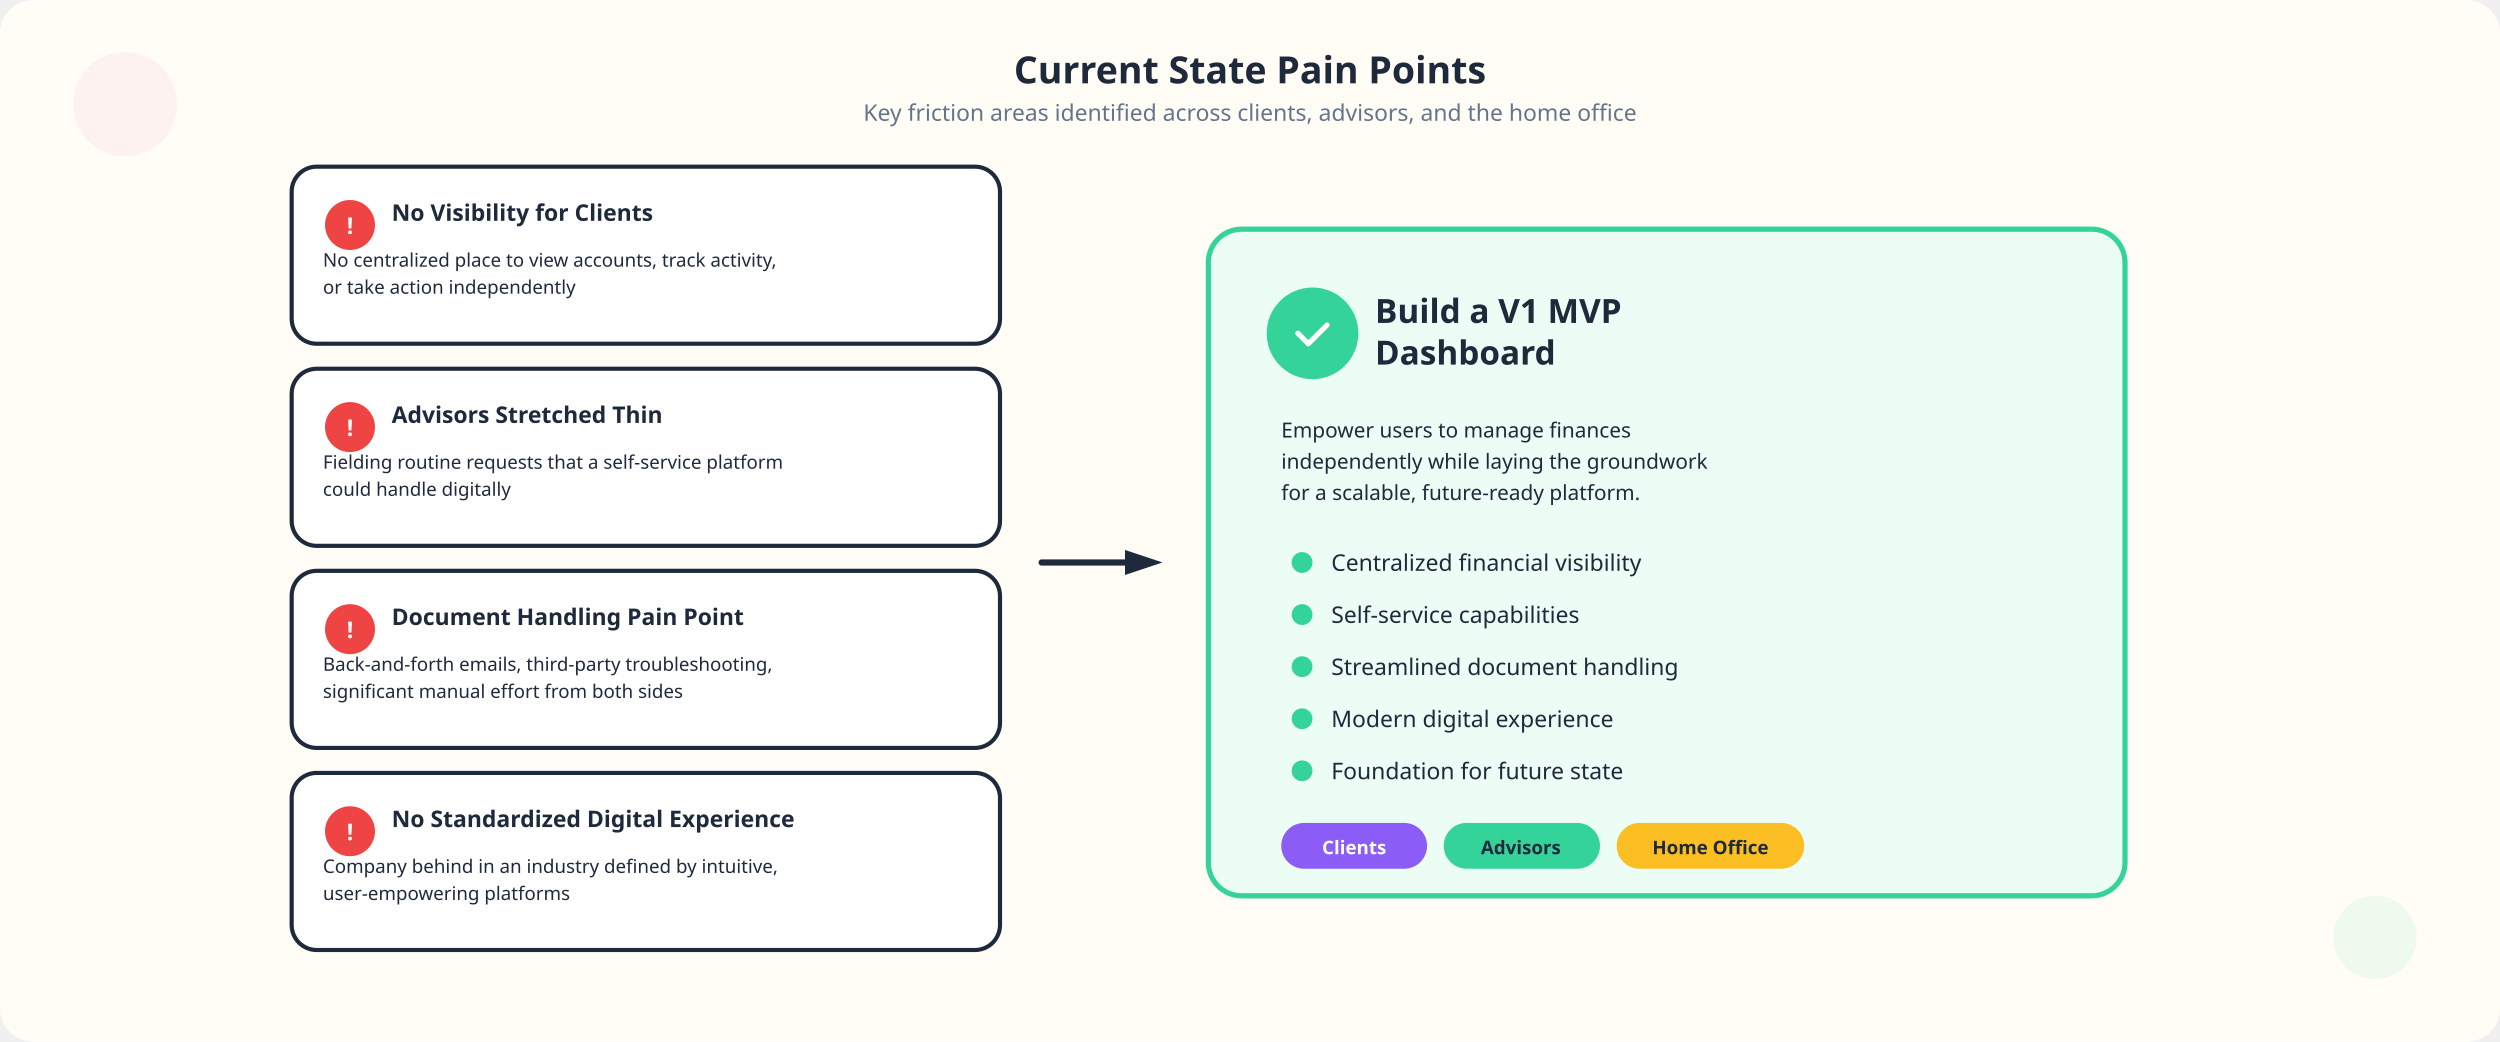
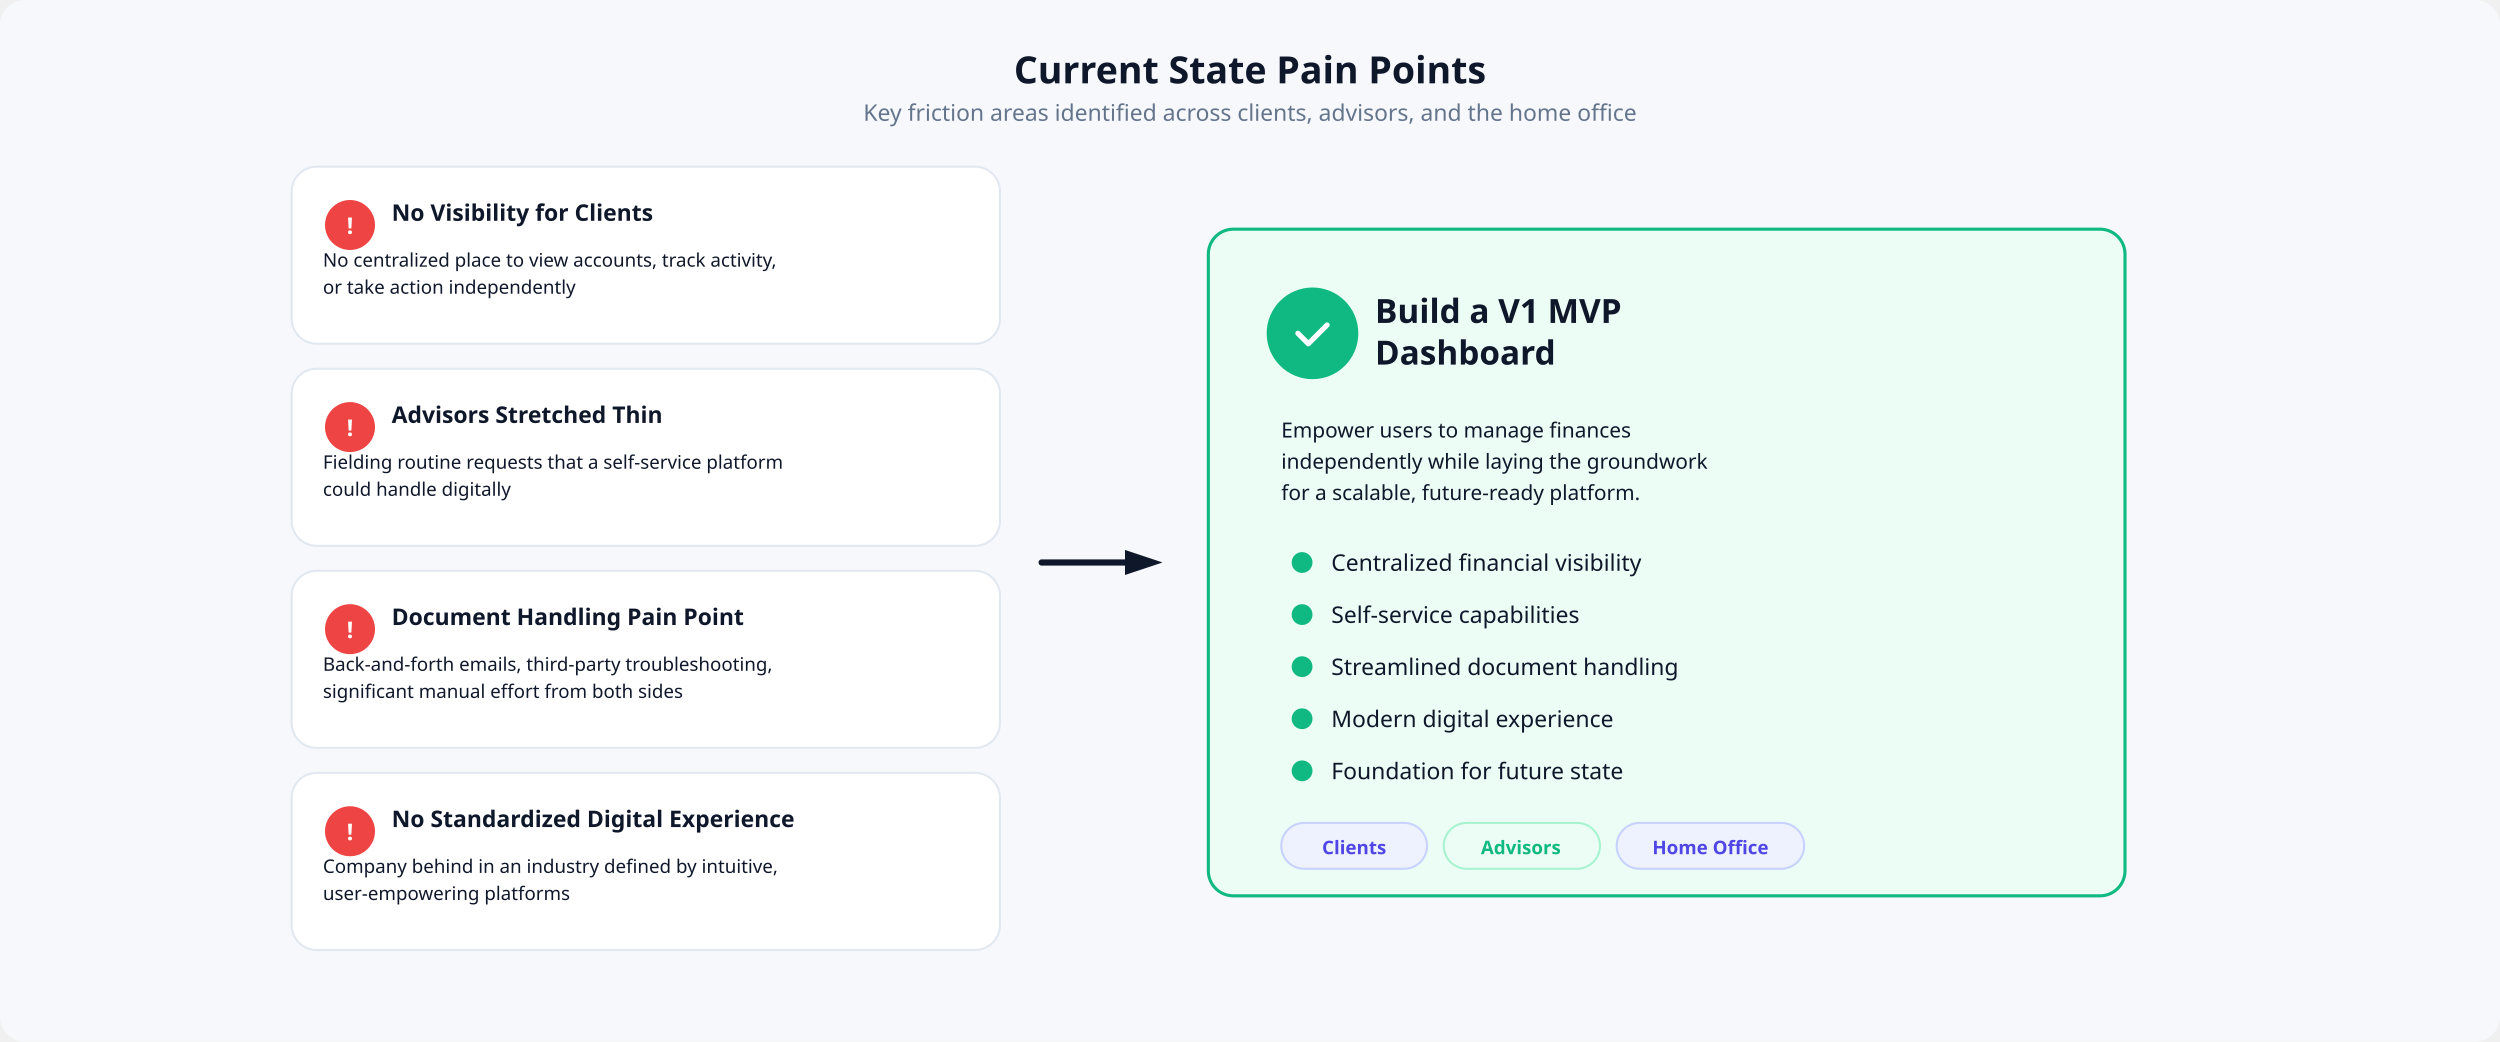
<svg xmlns="http://www.w3.org/2000/svg" width="1200" height="500" viewBox="0 0 1200 500">
-   <rect width="1200" height="500" fill="#FFFDF5" rx="16" />
-   <circle cx="60" cy="50" r="25" fill="#F472B6" opacity="0.08" />
-   <circle cx="1140" cy="450" r="20" fill="#34D399" opacity="0.08" />
-   <text x="600" y="40" text-anchor="middle" font-family="Outfit, system-ui, sans-serif" font-size="18" font-weight="800" fill="#1E293B">Current State Pain Points</text>
-   <text x="600" y="58" text-anchor="middle" font-family="Plus Jakarta Sans, system-ui" font-size="11" fill="#64748B">Key friction areas identified across clients, advisors, and the home office</text>
-   <rect x="140" y="80" width="340" height="85" fill="#FFFFFF" rx="12" stroke="#1E293B" stroke-width="2" />
+   <rect width="1200" height="500" fill="#F8FAFC" rx="12" />
+   <rect x="0" y="0" width="1200" height="500" fill="#4F46E5" opacity="0.015" rx="12" />
+   <text x="600" y="40" text-anchor="middle" font-family="Plus Jakarta Sans, system-ui, sans-serif" font-size="18" font-weight="800" fill="#0F172A">Current State Pain Points</text>
+   <text x="600" y="58" text-anchor="middle" font-family="Plus Jakarta Sans, system-ui, sans-serif" font-size="11" fill="#64748B">Key friction areas identified across clients, advisors, and the home office</text>
+   <rect x="140" y="80" width="340" height="85" fill="#FFFFFF" rx="12" stroke="#E2E8F0" stroke-width="1" />
  <circle cx="168" cy="108" r="12" fill="#EF4444" />
-   <text x="168" y="108" text-anchor="middle" dominant-baseline="central" font-family="system-ui" font-size="11" fill="white" font-weight="bold">!</text>
-   <text x="188" y="106" font-family="Outfit, system-ui" font-size="11" font-weight="700" fill="#1E293B">No Visibility for Clients</text>
-   <text x="155" y="128" font-family="Plus Jakarta Sans, system-ui" font-size="9" fill="#1E293B">No centralized place to view accounts, track activity,</text>
-   <text x="155" y="141" font-family="Plus Jakarta Sans, system-ui" font-size="9" fill="#1E293B">or take action independently</text>
-   <rect x="140" y="177" width="340" height="85" fill="#FFFFFF" rx="12" stroke="#1E293B" stroke-width="2" />
+   <text x="168" y="108" text-anchor="middle" dominant-baseline="central" font-family="Plus Jakarta Sans, system-ui, sans-serif" font-size="11" fill="white" font-weight="bold">!</text>
+   <text x="188" y="106" font-family="Plus Jakarta Sans, system-ui, sans-serif" font-size="11" font-weight="700" fill="#0F172A">No Visibility for Clients</text>
+   <text x="155" y="128" font-family="Plus Jakarta Sans, system-ui, sans-serif" font-size="9" fill="#0F172A">No centralized place to view accounts, track activity,</text>
+   <text x="155" y="141" font-family="Plus Jakarta Sans, system-ui, sans-serif" font-size="9" fill="#0F172A">or take action independently</text>
+   <rect x="140" y="177" width="340" height="85" fill="#FFFFFF" rx="12" stroke="#E2E8F0" stroke-width="1" />
  <circle cx="168" cy="205" r="12" fill="#EF4444" />
-   <text x="168" y="205" text-anchor="middle" dominant-baseline="central" font-family="system-ui" font-size="11" fill="white" font-weight="bold">!</text>
-   <text x="188" y="203" font-family="Outfit, system-ui" font-size="11" font-weight="700" fill="#1E293B">Advisors Stretched Thin</text>
-   <text x="155" y="225" font-family="Plus Jakarta Sans, system-ui" font-size="9" fill="#1E293B">Fielding routine requests that a self-service platform</text>
-   <text x="155" y="238" font-family="Plus Jakarta Sans, system-ui" font-size="9" fill="#1E293B">could handle digitally</text>
-   <rect x="140" y="274" width="340" height="85" fill="#FFFFFF" rx="12" stroke="#1E293B" stroke-width="2" />
+   <text x="168" y="205" text-anchor="middle" dominant-baseline="central" font-family="Plus Jakarta Sans, system-ui, sans-serif" font-size="11" fill="white" font-weight="bold">!</text>
+   <text x="188" y="203" font-family="Plus Jakarta Sans, system-ui, sans-serif" font-size="11" font-weight="700" fill="#0F172A">Advisors Stretched Thin</text>
+   <text x="155" y="225" font-family="Plus Jakarta Sans, system-ui, sans-serif" font-size="9" fill="#0F172A">Fielding routine requests that a self-service platform</text>
+   <text x="155" y="238" font-family="Plus Jakarta Sans, system-ui, sans-serif" font-size="9" fill="#0F172A">could handle digitally</text>
+   <rect x="140" y="274" width="340" height="85" fill="#FFFFFF" rx="12" stroke="#E2E8F0" stroke-width="1" />
  <circle cx="168" cy="302" r="12" fill="#EF4444" />
-   <text x="168" y="302" text-anchor="middle" dominant-baseline="central" font-family="system-ui" font-size="11" fill="white" font-weight="bold">!</text>
-   <text x="188" y="300" font-family="Outfit, system-ui" font-size="11" font-weight="700" fill="#1E293B">Document Handling Pain Point</text>
-   <text x="155" y="322" font-family="Plus Jakarta Sans, system-ui" font-size="9" fill="#1E293B">Back-and-forth emails, third-party troubleshooting,</text>
-   <text x="155" y="335" font-family="Plus Jakarta Sans, system-ui" font-size="9" fill="#1E293B">significant manual effort from both sides</text>
-   <rect x="140" y="371" width="340" height="85" fill="#FFFFFF" rx="12" stroke="#1E293B" stroke-width="2" />
+   <text x="168" y="302" text-anchor="middle" dominant-baseline="central" font-family="Plus Jakarta Sans, system-ui, sans-serif" font-size="11" fill="white" font-weight="bold">!</text>
+   <text x="188" y="300" font-family="Plus Jakarta Sans, system-ui, sans-serif" font-size="11" font-weight="700" fill="#0F172A">Document Handling Pain Point</text>
+   <text x="155" y="322" font-family="Plus Jakarta Sans, system-ui, sans-serif" font-size="9" fill="#0F172A">Back-and-forth emails, third-party troubleshooting,</text>
+   <text x="155" y="335" font-family="Plus Jakarta Sans, system-ui, sans-serif" font-size="9" fill="#0F172A">significant manual effort from both sides</text>
+   <rect x="140" y="371" width="340" height="85" fill="#FFFFFF" rx="12" stroke="#E2E8F0" stroke-width="1" />
  <circle cx="168" cy="399" r="12" fill="#EF4444" />
-   <text x="168" y="399" text-anchor="middle" dominant-baseline="central" font-family="system-ui" font-size="11" fill="white" font-weight="bold">!</text>
-   <text x="188" y="397" font-family="Outfit, system-ui" font-size="11" font-weight="700" fill="#1E293B">No Standardized Digital Experience</text>
-   <text x="155" y="419" font-family="Plus Jakarta Sans, system-ui" font-size="9" fill="#1E293B">Company behind in an industry defined by intuitive,</text>
-   <text x="155" y="432" font-family="Plus Jakarta Sans, system-ui" font-size="9" fill="#1E293B">user-empowering platforms</text>
-   <path d="M500,270 L540,270" fill="none" stroke="#1E293B" stroke-width="3" stroke-linecap="round" />
-   <polygon points="540,264 558,270 540,276" fill="#1E293B" />
-   <rect x="580" y="110" width="440" height="320" fill="#ECFDF5" rx="16" stroke="#34D399" stroke-width="2.5" />
-   <circle cx="630" cy="160" r="22" fill="#34D399" />
+   <text x="168" y="399" text-anchor="middle" dominant-baseline="central" font-family="Plus Jakarta Sans, system-ui, sans-serif" font-size="11" fill="white" font-weight="bold">!</text>
+   <text x="188" y="397" font-family="Plus Jakarta Sans, system-ui, sans-serif" font-size="11" font-weight="700" fill="#0F172A">No Standardized Digital Experience</text>
+   <text x="155" y="419" font-family="Plus Jakarta Sans, system-ui, sans-serif" font-size="9" fill="#0F172A">Company behind in an industry defined by intuitive,</text>
+   <text x="155" y="432" font-family="Plus Jakarta Sans, system-ui, sans-serif" font-size="9" fill="#0F172A">user-empowering platforms</text>
+   <path d="M500,270 L540,270" fill="none" stroke="#0F172A" stroke-width="3" stroke-linecap="round" />
+   <polygon points="540,264 558,270 540,276" fill="#0F172A" />
+   <rect x="580" y="110" width="440" height="320" fill="#ECFDF5" rx="12" stroke="#10B981" stroke-width="1.5" />
+   <circle cx="630" cy="160" r="22" fill="#10B981" />
  <path d="M623,160 L628,165 L637,156" fill="none" stroke="white" stroke-width="2.5" stroke-linecap="round" stroke-linejoin="round" />
-   <text x="660" y="155" font-family="Outfit, system-ui" font-size="16" font-weight="700" fill="#1E293B">Build a V1 MVP</text>
-   <text x="660" y="175" font-family="Outfit, system-ui" font-size="16" font-weight="700" fill="#1E293B">Dashboard</text>
-   <text x="615" y="210" font-family="Plus Jakarta Sans, system-ui" font-size="10" fill="#1E293B">Empower users to manage finances</text>
-   <text x="615" y="225" font-family="Plus Jakarta Sans, system-ui" font-size="10" fill="#1E293B">independently while laying the groundwork</text>
-   <text x="615" y="240" font-family="Plus Jakarta Sans, system-ui" font-size="10" fill="#1E293B">for a scalable, future-ready platform.</text>
-   <circle cx="625" cy="270" r="5" fill="#34D399" />
-   <text x="639" y="274" font-family="Plus Jakarta Sans, system-ui" font-size="11" fill="#1E293B">Centralized financial visibility</text>
-   <circle cx="625" cy="295" r="5" fill="#34D399" />
-   <text x="639" y="299" font-family="Plus Jakarta Sans, system-ui" font-size="11" fill="#1E293B">Self-service capabilities</text>
-   <circle cx="625" cy="320" r="5" fill="#34D399" />
-   <text x="639" y="324" font-family="Plus Jakarta Sans, system-ui" font-size="11" fill="#1E293B">Streamlined document handling</text>
-   <circle cx="625" cy="345" r="5" fill="#34D399" />
-   <text x="639" y="349" font-family="Plus Jakarta Sans, system-ui" font-size="11" fill="#1E293B">Modern digital experience</text>
-   <circle cx="625" cy="370" r="5" fill="#34D399" />
-   <text x="639" y="374" font-family="Plus Jakarta Sans, system-ui" font-size="11" fill="#1E293B">Foundation for future state</text>
-   <rect x="615" y="395" width="70" height="22" rx="11" fill="#8B5CF6" />
-   <text x="650" y="410" text-anchor="middle" font-family="Plus Jakarta Sans, system-ui" font-size="9" font-weight="600" fill="white">Clients</text>
-   <rect x="693" y="395" width="75" height="22" rx="11" fill="#34D399" />
-   <text x="730" y="410" text-anchor="middle" font-family="Plus Jakarta Sans, system-ui" font-size="9" font-weight="600" fill="#1E293B">Advisors</text>
-   <rect x="776" y="395" width="90" height="22" rx="11" fill="#FBBF24" />
-   <text x="821" y="410" text-anchor="middle" font-family="Plus Jakarta Sans, system-ui" font-size="9" font-weight="600" fill="#1E293B">Home Office</text>
+   <text x="660" y="155" font-family="Plus Jakarta Sans, system-ui, sans-serif" font-size="16" font-weight="700" fill="#0F172A">Build a V1 MVP</text>
+   <text x="660" y="175" font-family="Plus Jakarta Sans, system-ui, sans-serif" font-size="16" font-weight="700" fill="#0F172A">Dashboard</text>
+   <text x="615" y="210" font-family="Plus Jakarta Sans, system-ui, sans-serif" font-size="10" fill="#0F172A">Empower users to manage finances</text>
+   <text x="615" y="225" font-family="Plus Jakarta Sans, system-ui, sans-serif" font-size="10" fill="#0F172A">independently while laying the groundwork</text>
+   <text x="615" y="240" font-family="Plus Jakarta Sans, system-ui, sans-serif" font-size="10" fill="#0F172A">for a scalable, future-ready platform.</text>
+   <circle cx="625" cy="270" r="5" fill="#10B981" />
+   <text x="639" y="274" font-family="Plus Jakarta Sans, system-ui, sans-serif" font-size="11" fill="#0F172A">Centralized financial visibility</text>
+   <circle cx="625" cy="295" r="5" fill="#10B981" />
+   <text x="639" y="299" font-family="Plus Jakarta Sans, system-ui, sans-serif" font-size="11" fill="#0F172A">Self-service capabilities</text>
+   <circle cx="625" cy="320" r="5" fill="#10B981" />
+   <text x="639" y="324" font-family="Plus Jakarta Sans, system-ui, sans-serif" font-size="11" fill="#0F172A">Streamlined document handling</text>
+   <circle cx="625" cy="345" r="5" fill="#10B981" />
+   <text x="639" y="349" font-family="Plus Jakarta Sans, system-ui, sans-serif" font-size="11" fill="#0F172A">Modern digital experience</text>
+   <circle cx="625" cy="370" r="5" fill="#10B981" />
+   <text x="639" y="374" font-family="Plus Jakarta Sans, system-ui, sans-serif" font-size="11" fill="#0F172A">Foundation for future state</text>
+   <rect x="615" y="395" width="70" height="22" rx="11" fill="#EEF2FF" stroke="#C7D2FE" stroke-width="1" />
+   <text x="650" y="410" text-anchor="middle" font-family="Plus Jakarta Sans, system-ui, sans-serif" font-size="9" font-weight="600" fill="#4F46E5">Clients</text>
+   <rect x="693" y="395" width="75" height="22" rx="11" fill="#ECFDF5" stroke="#A7F3D0" stroke-width="1" />
+   <text x="730" y="410" text-anchor="middle" font-family="Plus Jakarta Sans, system-ui, sans-serif" font-size="9" font-weight="600" fill="#10B981">Advisors</text>
+   <rect x="776" y="395" width="90" height="22" rx="11" fill="#EEF2FF" stroke="#C7D2FE" stroke-width="1" />
+   <text x="821" y="410" text-anchor="middle" font-family="Plus Jakarta Sans, system-ui, sans-serif" font-size="9" font-weight="600" fill="#4F46E5">Home Office</text>
</svg>
